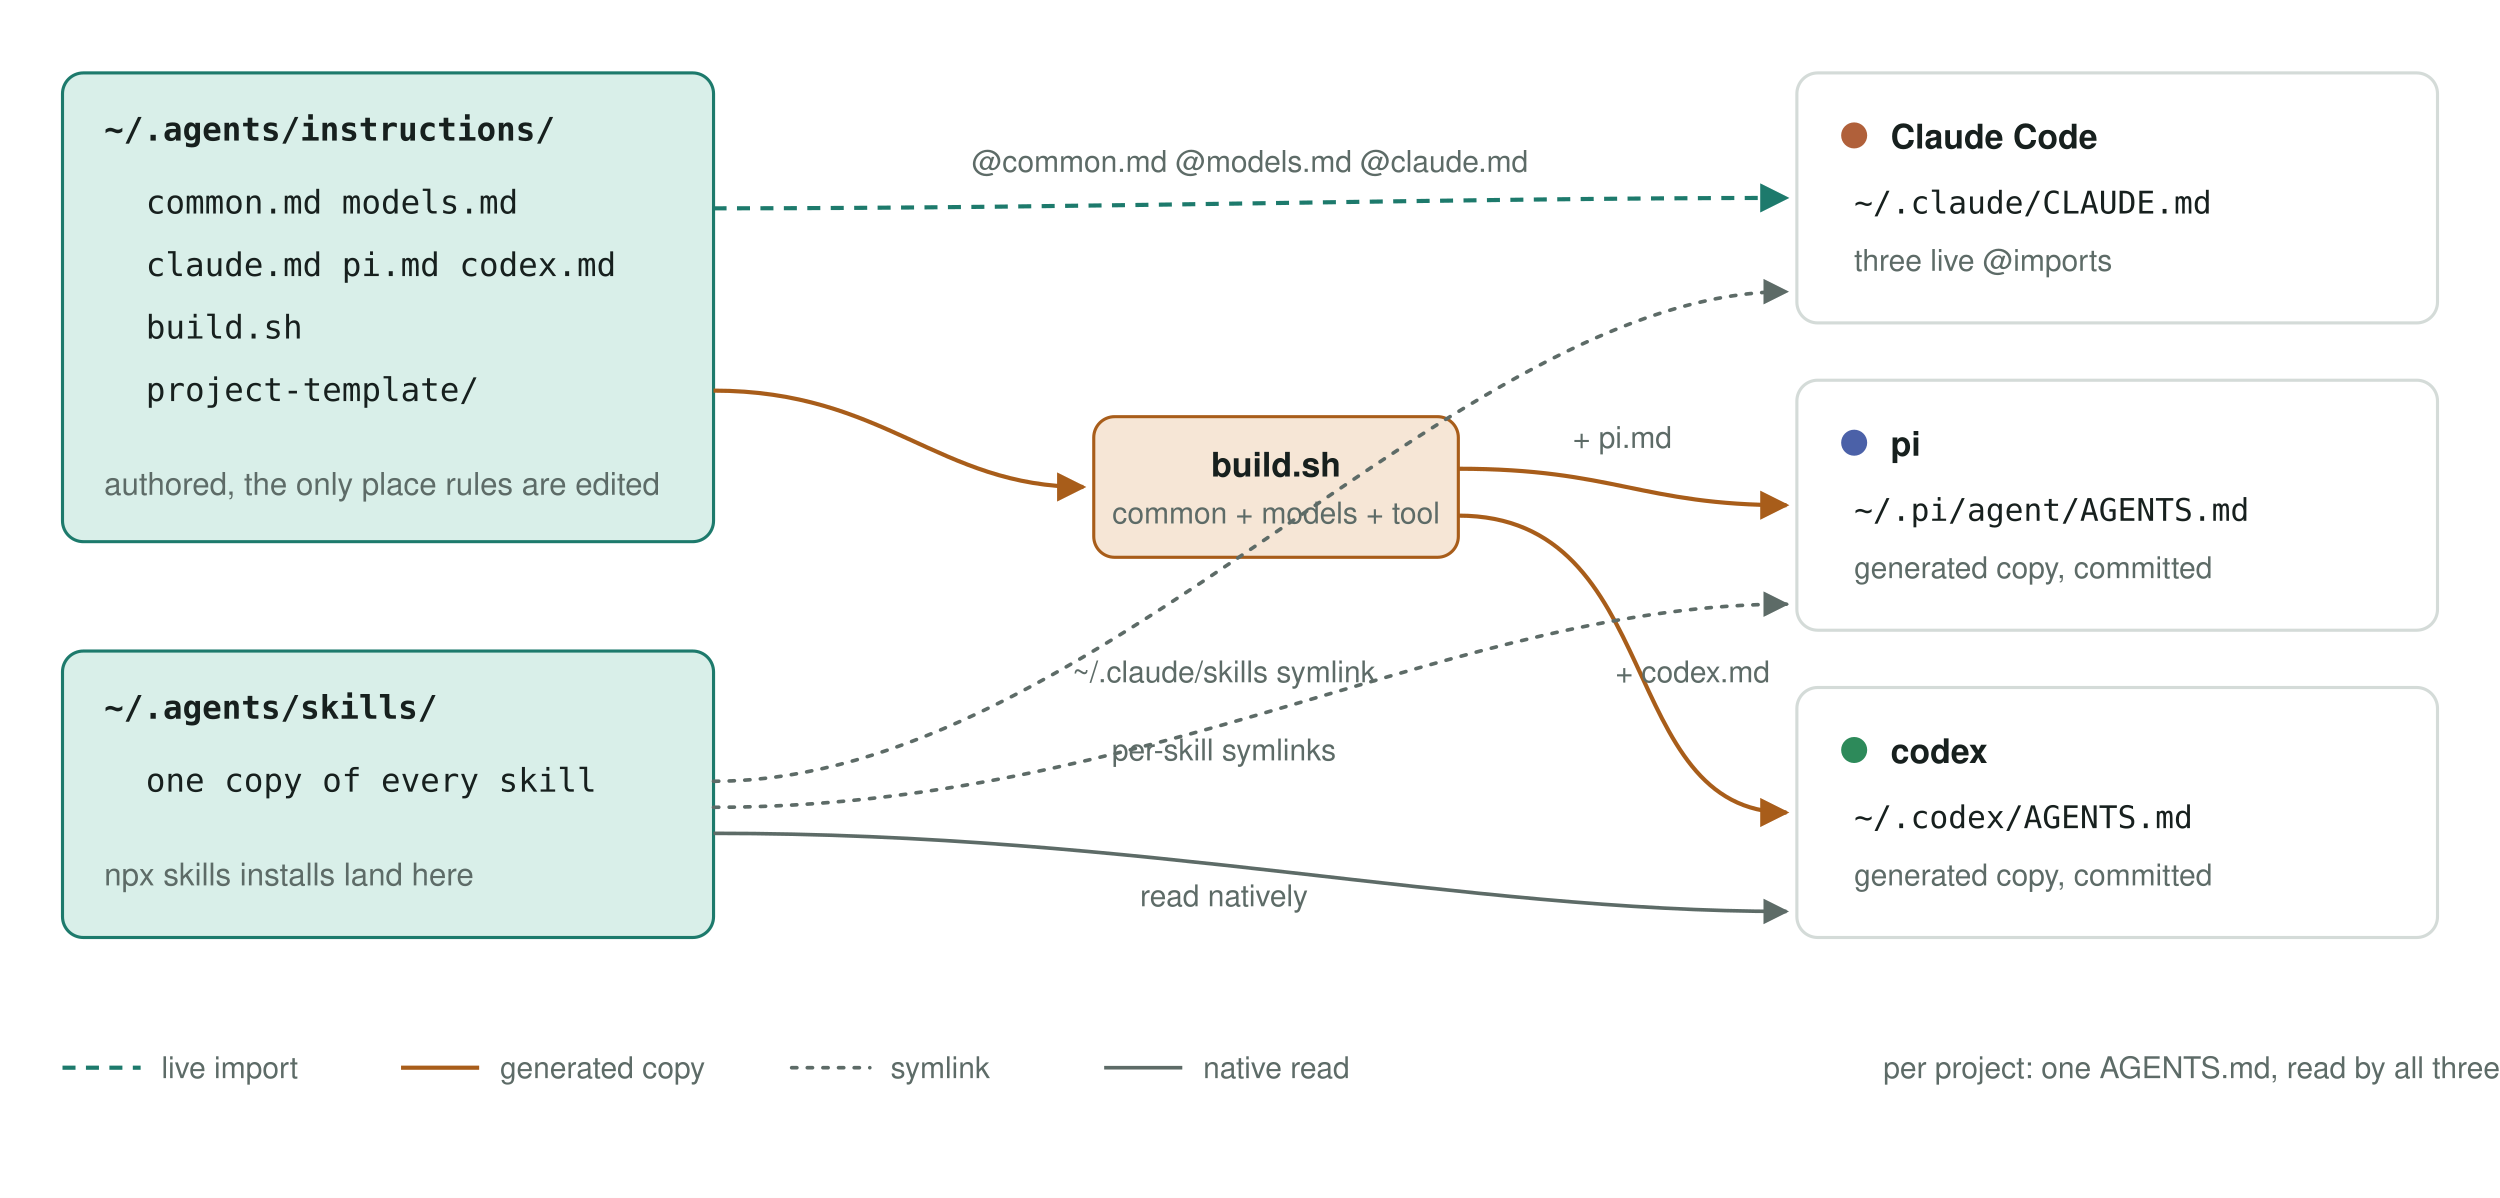
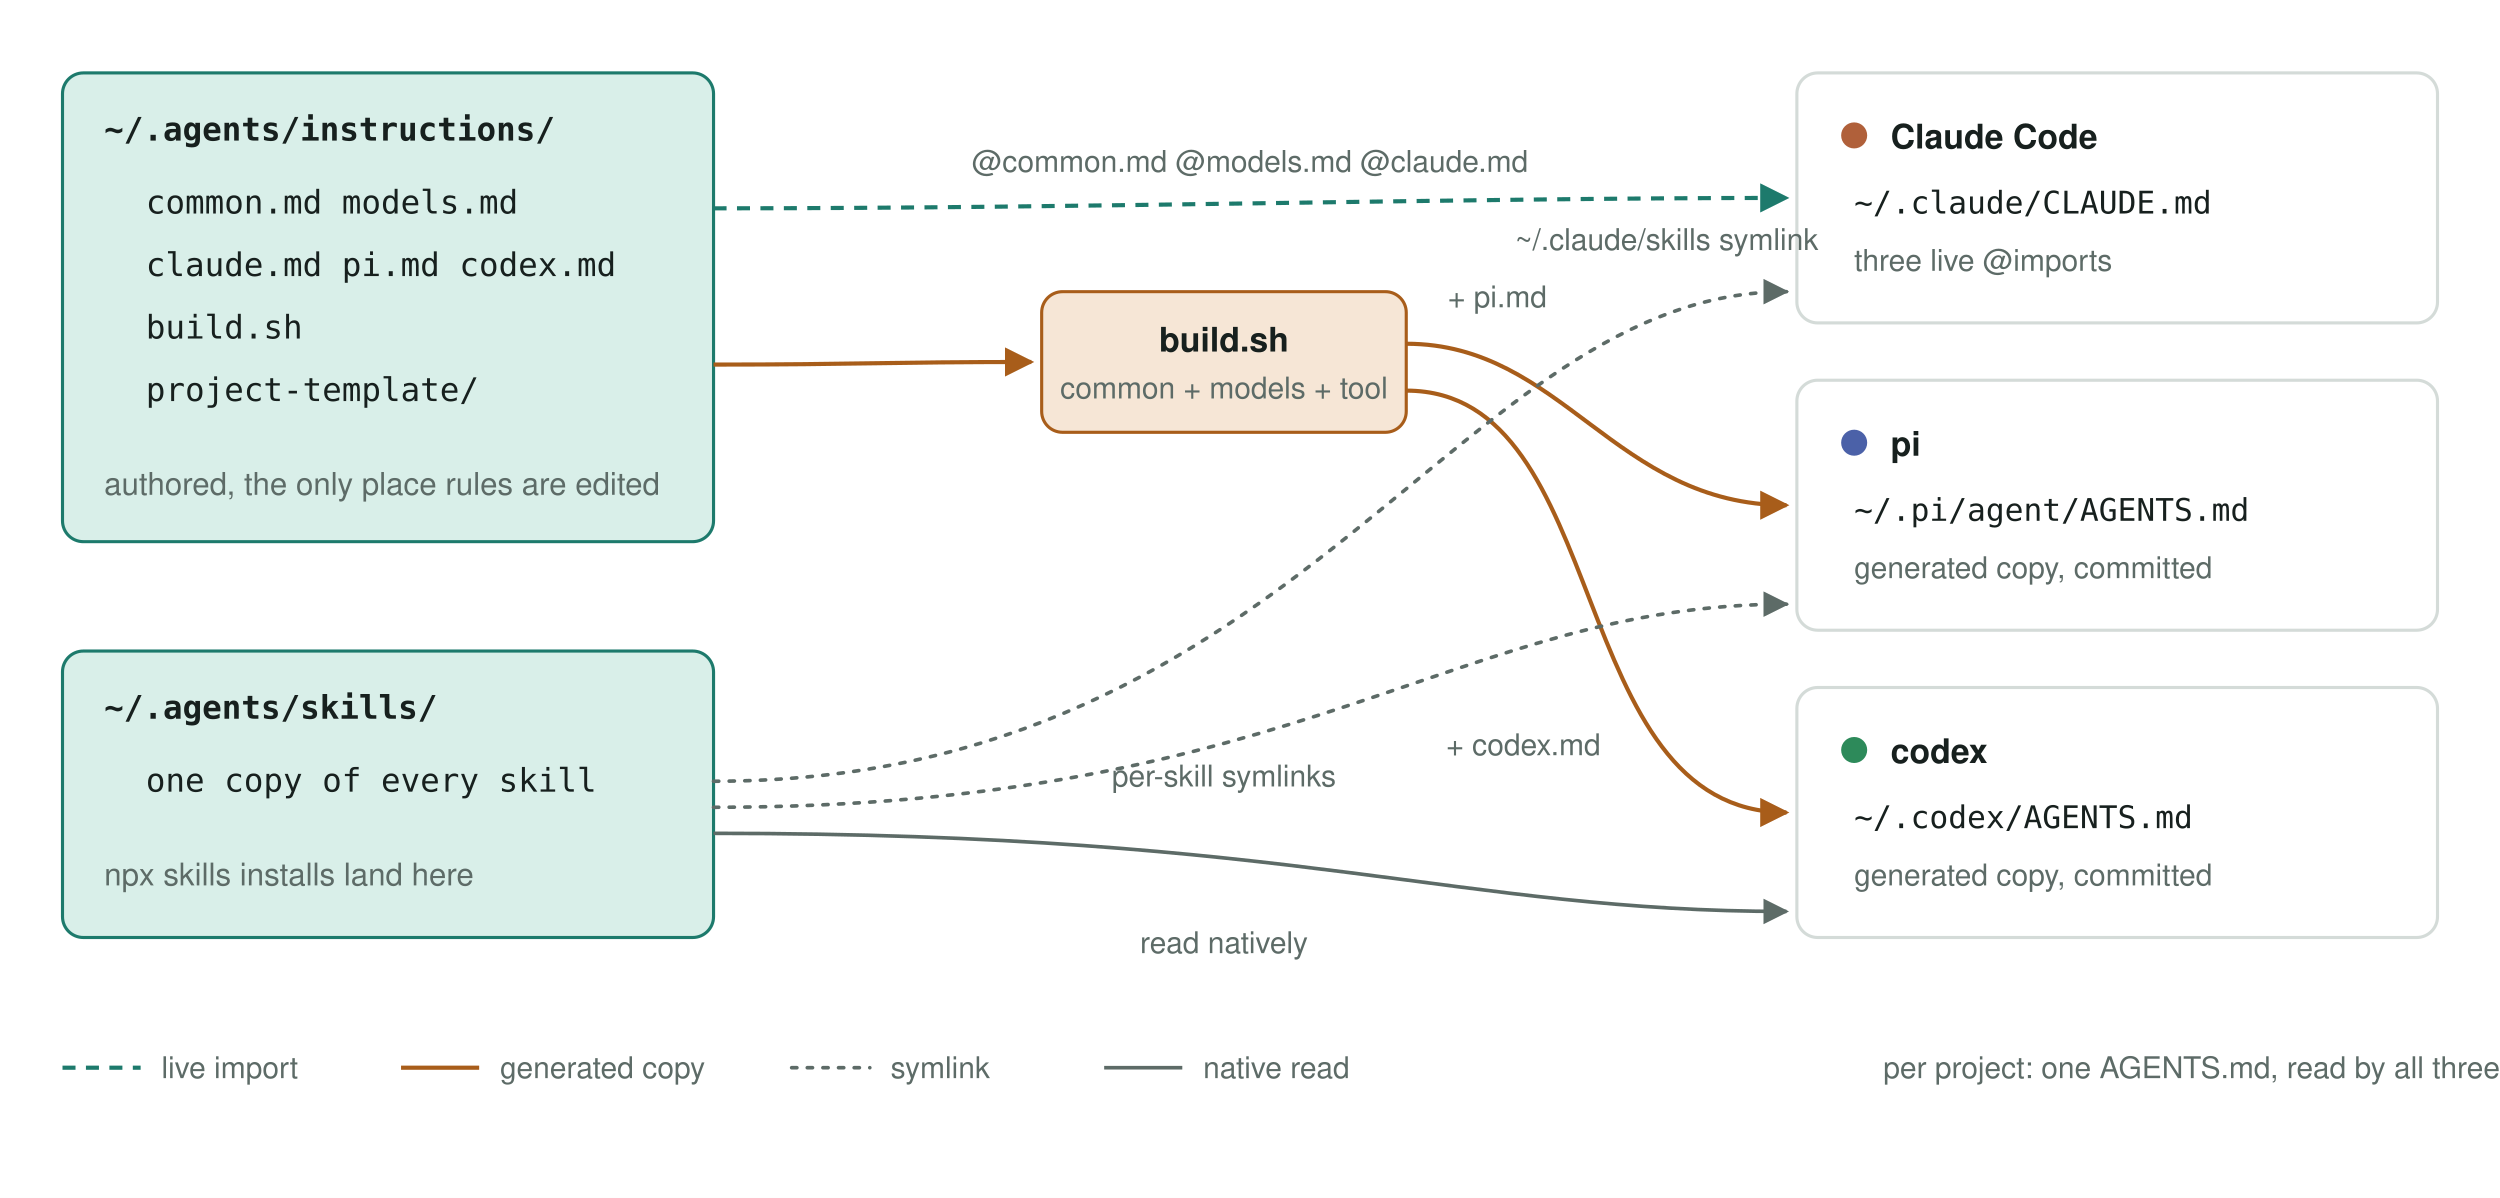
<svg xmlns="http://www.w3.org/2000/svg" viewBox="0 0 960 460" width="960" height="460" role="img" aria-label="One source directory feeding Claude Code, pi and codex">
  <rect width="960" height="460" fill="#ffffff" />
  <defs>
    <marker id="a" viewBox="0 0 10 10" refX="9" refY="5" markerWidth="7" markerHeight="7" orient="auto">
      <path d="M0 0L10 5L0 10z" fill="#5d6b67" />
    </marker>
    <marker id="aa" viewBox="0 0 10 10" refX="9" refY="5" markerWidth="7" markerHeight="7" orient="auto">
      <path d="M0 0L10 5L0 10z" fill="#1d7a6c" />
    </marker>
    <marker id="aw" viewBox="0 0 10 10" refX="9" refY="5" markerWidth="7" markerHeight="7" orient="auto">
      <path d="M0 0L10 5L0 10z" fill="#a85d1a" />
    </marker>
  </defs>
  <g font-family="ui-sans-serif,system-ui,-apple-system,Segoe UI,Helvetica,Arial,sans-serif" font-size="13" fill="#17201e">
    <rect x="24" y="28" width="250" height="180" rx="8" fill="#d9efe9" stroke="#1d7a6c" stroke-width="1.2" />
    <text x="40" y="54" font-family="ui-monospace,SFMono-Regular,Menlo,Consolas,monospace" font-size="12.5" font-weight="600">~/.agents/instructions/</text>
    <text x="56" y="82" font-family="ui-monospace,SFMono-Regular,Menlo,Consolas,monospace" font-size="12.5">common.md   models.md</text>
    <text x="56" y="106" font-family="ui-monospace,SFMono-Regular,Menlo,Consolas,monospace" font-size="12.5">claude.md   pi.md   codex.md</text>
    <text x="56" y="130" font-family="ui-monospace,SFMono-Regular,Menlo,Consolas,monospace" font-size="12.5">build.sh</text>
    <text x="56" y="154" font-family="ui-monospace,SFMono-Regular,Menlo,Consolas,monospace" font-size="12.5">project-template/</text>
    <text x="40" y="190" font-size="12" fill="#5d6b67">authored, the only place rules are edited</text>
    <rect x="24" y="250" width="250" height="110" rx="8" fill="#d9efe9" stroke="#1d7a6c" stroke-width="1.2" />
    <text x="40" y="276" font-family="ui-monospace,SFMono-Regular,Menlo,Consolas,monospace" font-size="12.5" font-weight="600">~/.agents/skills/</text>
    <text x="56" y="304" font-family="ui-monospace,SFMono-Regular,Menlo,Consolas,monospace" font-size="12.5">one copy of every skill</text>
    <text x="40" y="340" font-size="12" fill="#5d6b67">npx skills installs land here</text>
-     <rect x="420" y="160" width="140" height="54" rx="8" fill="#f6e6d6" stroke="#a85d1a" stroke-width="1.2" />
-     <text x="490" y="183" text-anchor="middle" font-weight="600">build.sh</text>
-     <text x="490" y="201" text-anchor="middle" font-size="11.5" fill="#5d6b67">common + models + tool</text>
+     <rect x="400" y="112" width="140" height="54" rx="8" fill="#f6e6d6" stroke="#a85d1a" stroke-width="1.2" />
+     <text x="470" y="135" text-anchor="middle" font-weight="600">build.sh</text>
+     <text x="470" y="153" text-anchor="middle" font-size="11.5" fill="#5d6b67">common + models + tool</text>
    <rect x="690" y="28" width="246" height="96" rx="8" fill="none" stroke="#d4dbd8" stroke-width="1.2" />
    <circle cx="712" cy="52" r="5" fill="#b0603a" />
    <text x="726" y="57" font-weight="600">Claude Code</text>
    <text x="712" y="82" font-family="ui-monospace,SFMono-Regular,Menlo,Consolas,monospace" font-size="12">~/.claude/CLAUDE.md</text>
    <text x="712" y="104" font-size="11.5" fill="#5d6b67">three live @imports</text>
    <rect x="690" y="146" width="246" height="96" rx="8" fill="none" stroke="#d4dbd8" stroke-width="1.2" />
    <circle cx="712" cy="170" r="5" fill="#4b61a8" />
    <text x="726" y="175" font-weight="600">pi</text>
    <text x="712" y="200" font-family="ui-monospace,SFMono-Regular,Menlo,Consolas,monospace" font-size="12">~/.pi/agent/AGENTS.md</text>
    <text x="712" y="222" font-size="11.5" fill="#5d6b67">generated copy, committed</text>
    <rect x="690" y="264" width="246" height="96" rx="8" fill="none" stroke="#d4dbd8" stroke-width="1.2" />
    <circle cx="712" cy="288" r="5" fill="#2d8a5a" />
    <text x="726" y="293" font-weight="600">codex</text>
    <text x="712" y="318" font-family="ui-monospace,SFMono-Regular,Menlo,Consolas,monospace" font-size="12">~/.codex/AGENTS.md</text>
    <text x="712" y="340" font-size="11.5" fill="#5d6b67">generated copy, committed</text>
    <path d="M274 80 C 420 80, 560 76, 686 76" fill="none" stroke="#1d7a6c" stroke-width="1.6" stroke-dasharray="5 4" marker-end="url(#aa)" />
    <text x="480" y="66" text-anchor="middle" font-size="11.5" fill="#5d6b67">@common.md  @models.md  @claude.md</text>
-     <path d="M274 150 C 340 150, 360 187, 416 187" fill="none" stroke="#a85d1a" stroke-width="1.6" marker-end="url(#aw)" />
-     <path d="M560 180 C 620 180, 630 194, 686 194" fill="none" stroke="#a85d1a" stroke-width="1.6" marker-end="url(#aw)" />
-     <text x="623" y="172" text-anchor="middle" font-size="11.5" fill="#5d6b67">+ pi.md</text>
-     <path d="M560 198 C 640 198, 620 312, 686 312" fill="none" stroke="#a85d1a" stroke-width="1.6" marker-end="url(#aw)" />
-     <text x="650" y="262" text-anchor="middle" font-size="11.5" fill="#5d6b67">+ codex.md</text>
-     <path d="M274 300 C 420 300, 560 112, 686 112" fill="none" stroke="#5d6b67" stroke-width="1.4" stroke-dasharray="2 4" stroke-linecap="round" marker-end="url(#a)" />
-     <path d="M274 310 C 440 310, 560 232, 686 232" fill="none" stroke="#5d6b67" stroke-width="1.4" stroke-dasharray="2 4" stroke-linecap="round" marker-end="url(#a)" />
-     <path d="M274 320 C 440 320, 560 350, 686 350" fill="none" stroke="#5d6b67" stroke-width="1.4" marker-end="url(#a)" />
-     <text x="470" y="262" text-anchor="middle" font-size="11.5" fill="#5d6b67">~/.claude/skills symlink</text>
-     <text x="470" y="292" text-anchor="middle" font-size="11.5" fill="#5d6b67">per-skill symlinks</text>
-     <text x="470" y="348" text-anchor="middle" font-size="11.5" fill="#5d6b67">read natively</text>
+     <path d="M274 140 C 330 140, 340 139, 396 139" fill="none" stroke="#a85d1a" stroke-width="1.6" marker-end="url(#aw)" />
+     <path d="M540 132 C 600 132, 620 194, 686 194" fill="none" stroke="#a85d1a" stroke-width="1.6" marker-end="url(#aw)" />
+     <text x="575" y="118" text-anchor="middle" font-size="11.5" fill="#5d6b67">+ pi.md</text>
+     <path d="M540 150 C 620 150, 600 312, 686 312" fill="none" stroke="#a85d1a" stroke-width="1.6" marker-end="url(#aw)" />
+     <text x="585" y="290" text-anchor="middle" font-size="11.5" fill="#5d6b67">+ codex.md</text>
+     <path d="M274 300 C 500 300, 560 112, 686 112" fill="none" stroke="#5d6b67" stroke-width="1.4" stroke-dasharray="2 4" stroke-linecap="round" marker-end="url(#a)" />
+     <path d="M274 310 C 500 310, 560 232, 686 232" fill="none" stroke="#5d6b67" stroke-width="1.4" stroke-dasharray="2 4" stroke-linecap="round" marker-end="url(#a)" />
+     <path d="M274 320 C 500 320, 560 350, 686 350" fill="none" stroke="#5d6b67" stroke-width="1.4" marker-end="url(#a)" />
+     <text x="640" y="96" text-anchor="middle" font-size="11.5" fill="#5d6b67">~/.claude/skills symlink</text>
+     <text x="470" y="302" text-anchor="middle" font-size="11.5" fill="#5d6b67">per-skill symlinks</text>
+     <text x="470" y="366" text-anchor="middle" font-size="11.5" fill="#5d6b67">read natively</text>
    <g transform="translate(24 410)" font-size="11.5" fill="#5d6b67">
      <line x1="0" y1="0" x2="30" y2="0" stroke="#1d7a6c" stroke-width="1.6" stroke-dasharray="5 4" />
      <text x="38" y="4">live import</text>
      <line x1="130" y1="0" x2="160" y2="0" stroke="#a85d1a" stroke-width="1.6" />
      <text x="168" y="4">generated copy</text>
      <line x1="280" y1="0" x2="310" y2="0" stroke="#5d6b67" stroke-width="1.4" stroke-dasharray="2 4" stroke-linecap="round" />
      <text x="318" y="4">symlink</text>
      <line x1="400" y1="0" x2="430" y2="0" stroke="#5d6b67" stroke-width="1.4" />
      <text x="438" y="4">native read</text>
      <text x="936" y="4" text-anchor="end">per project: one AGENTS.md, read by all three</text>
    </g>
  </g>
</svg>
